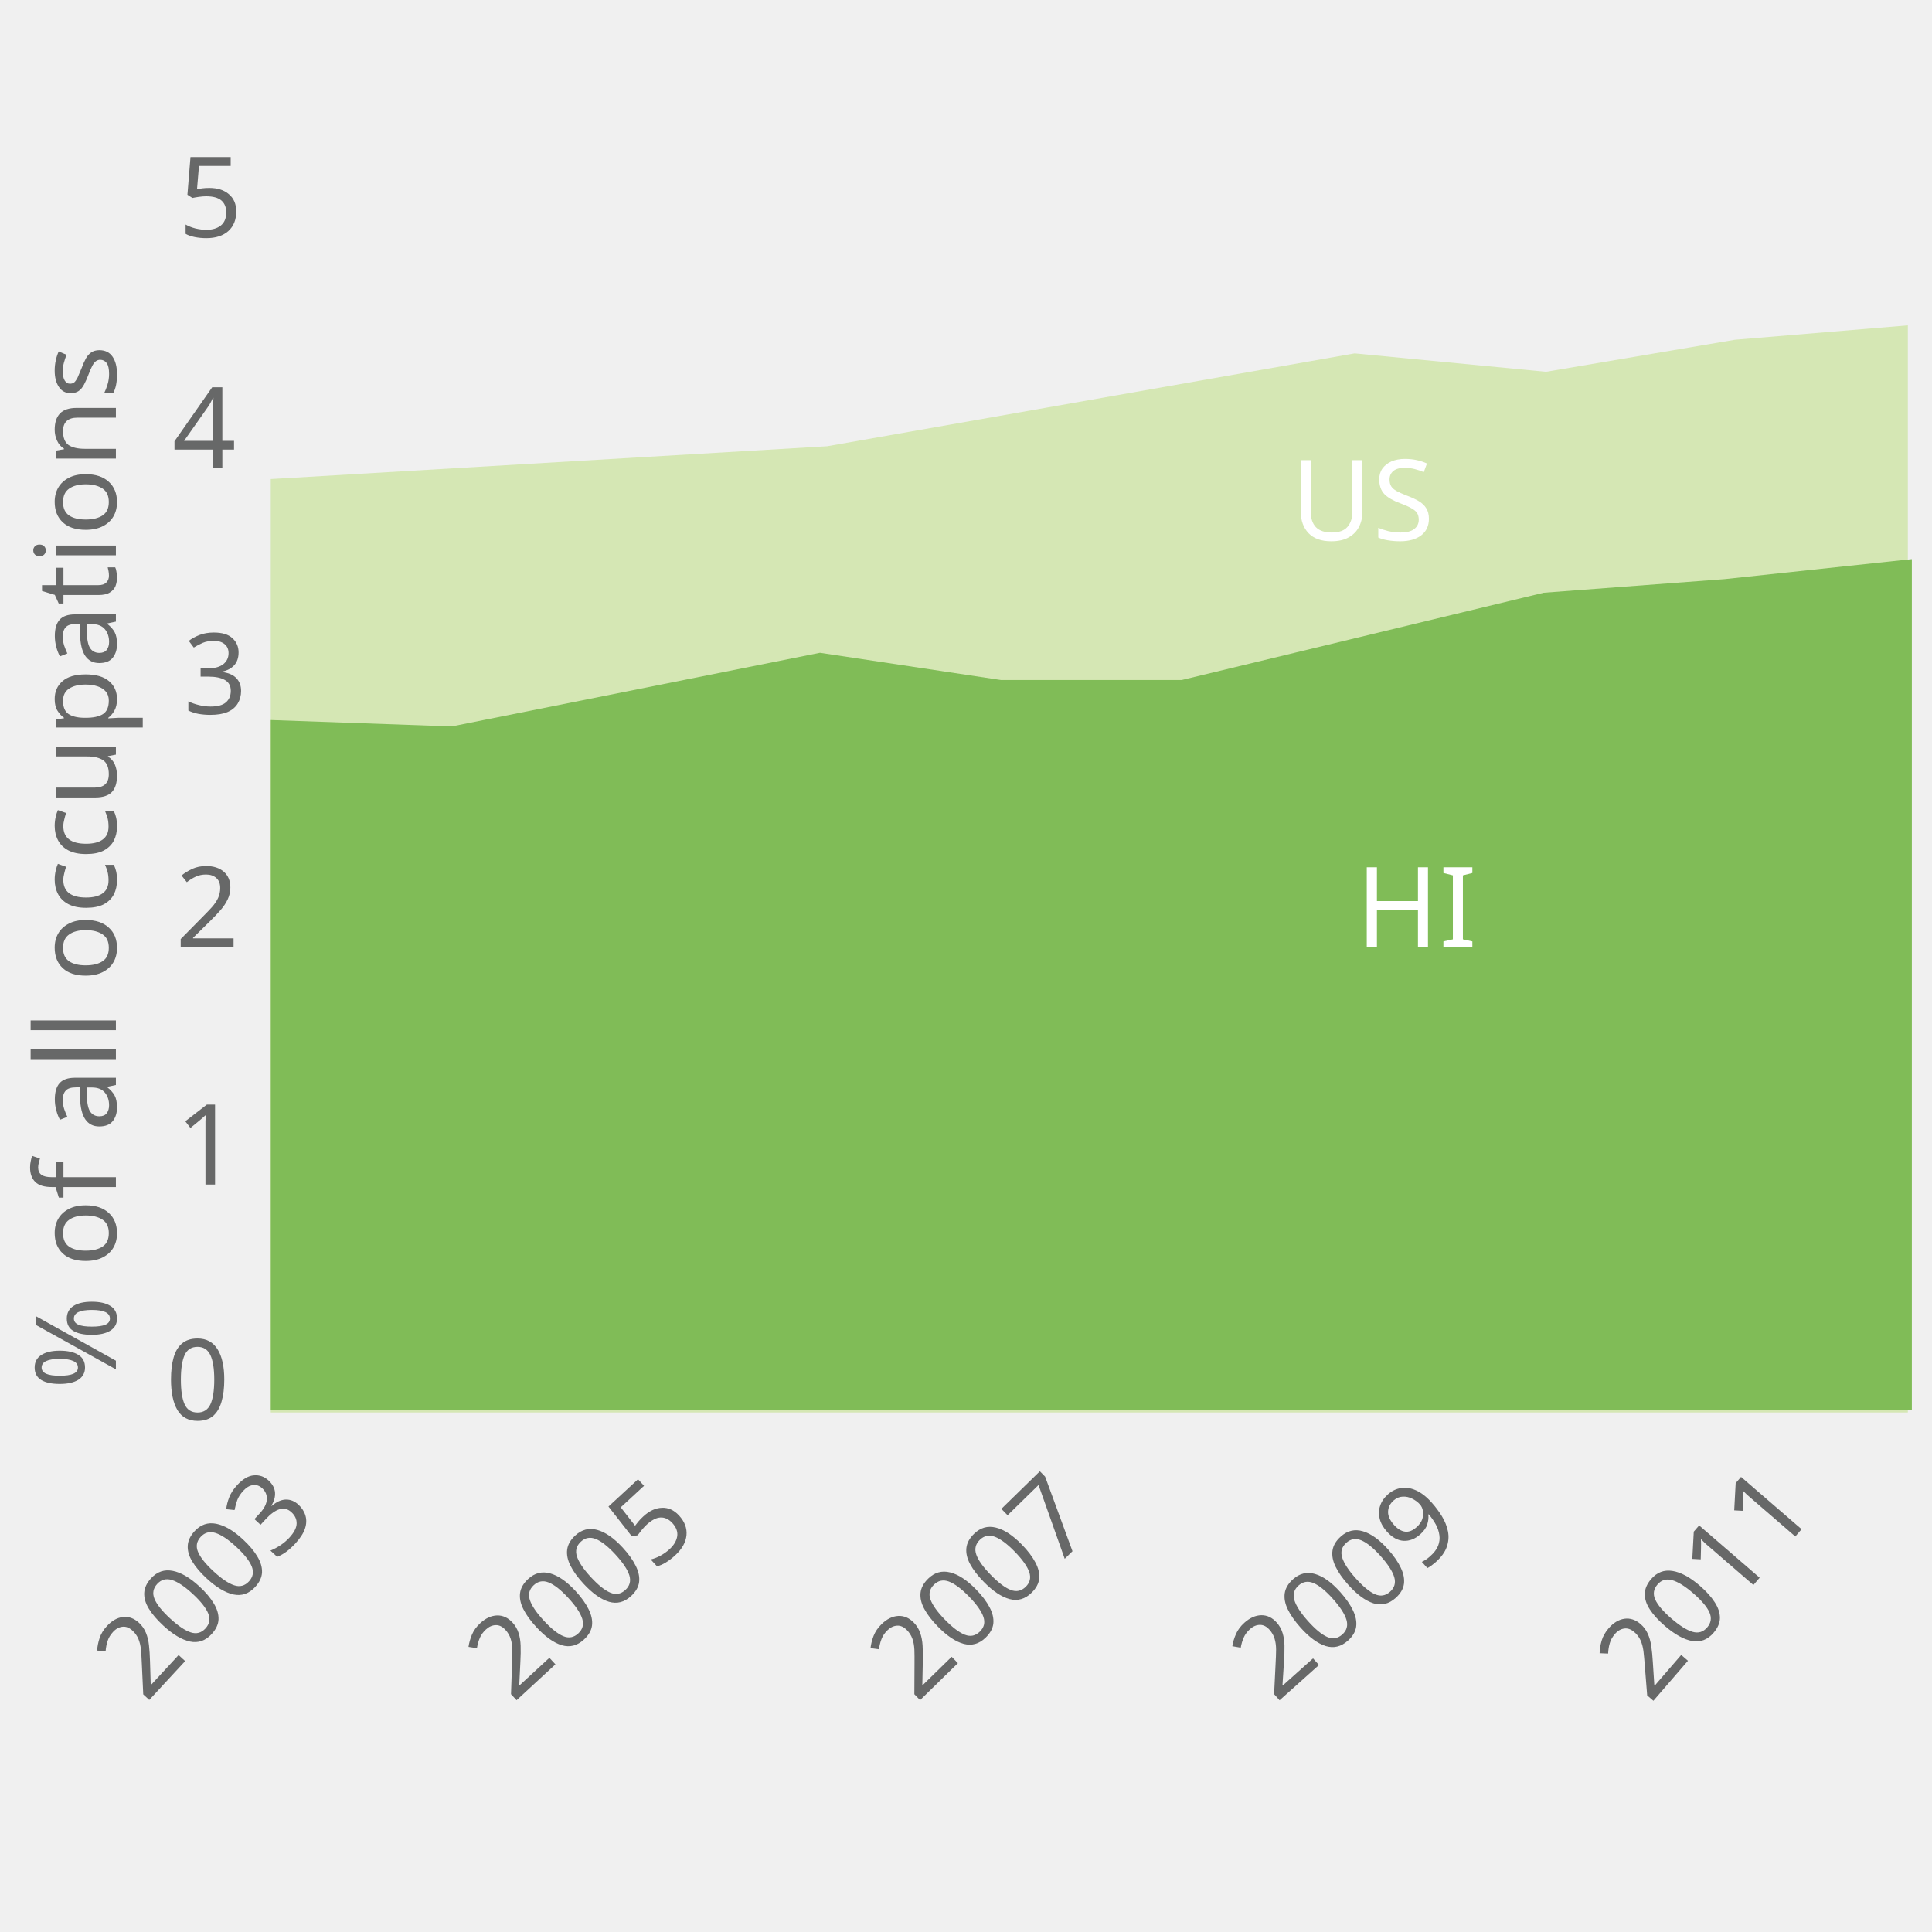
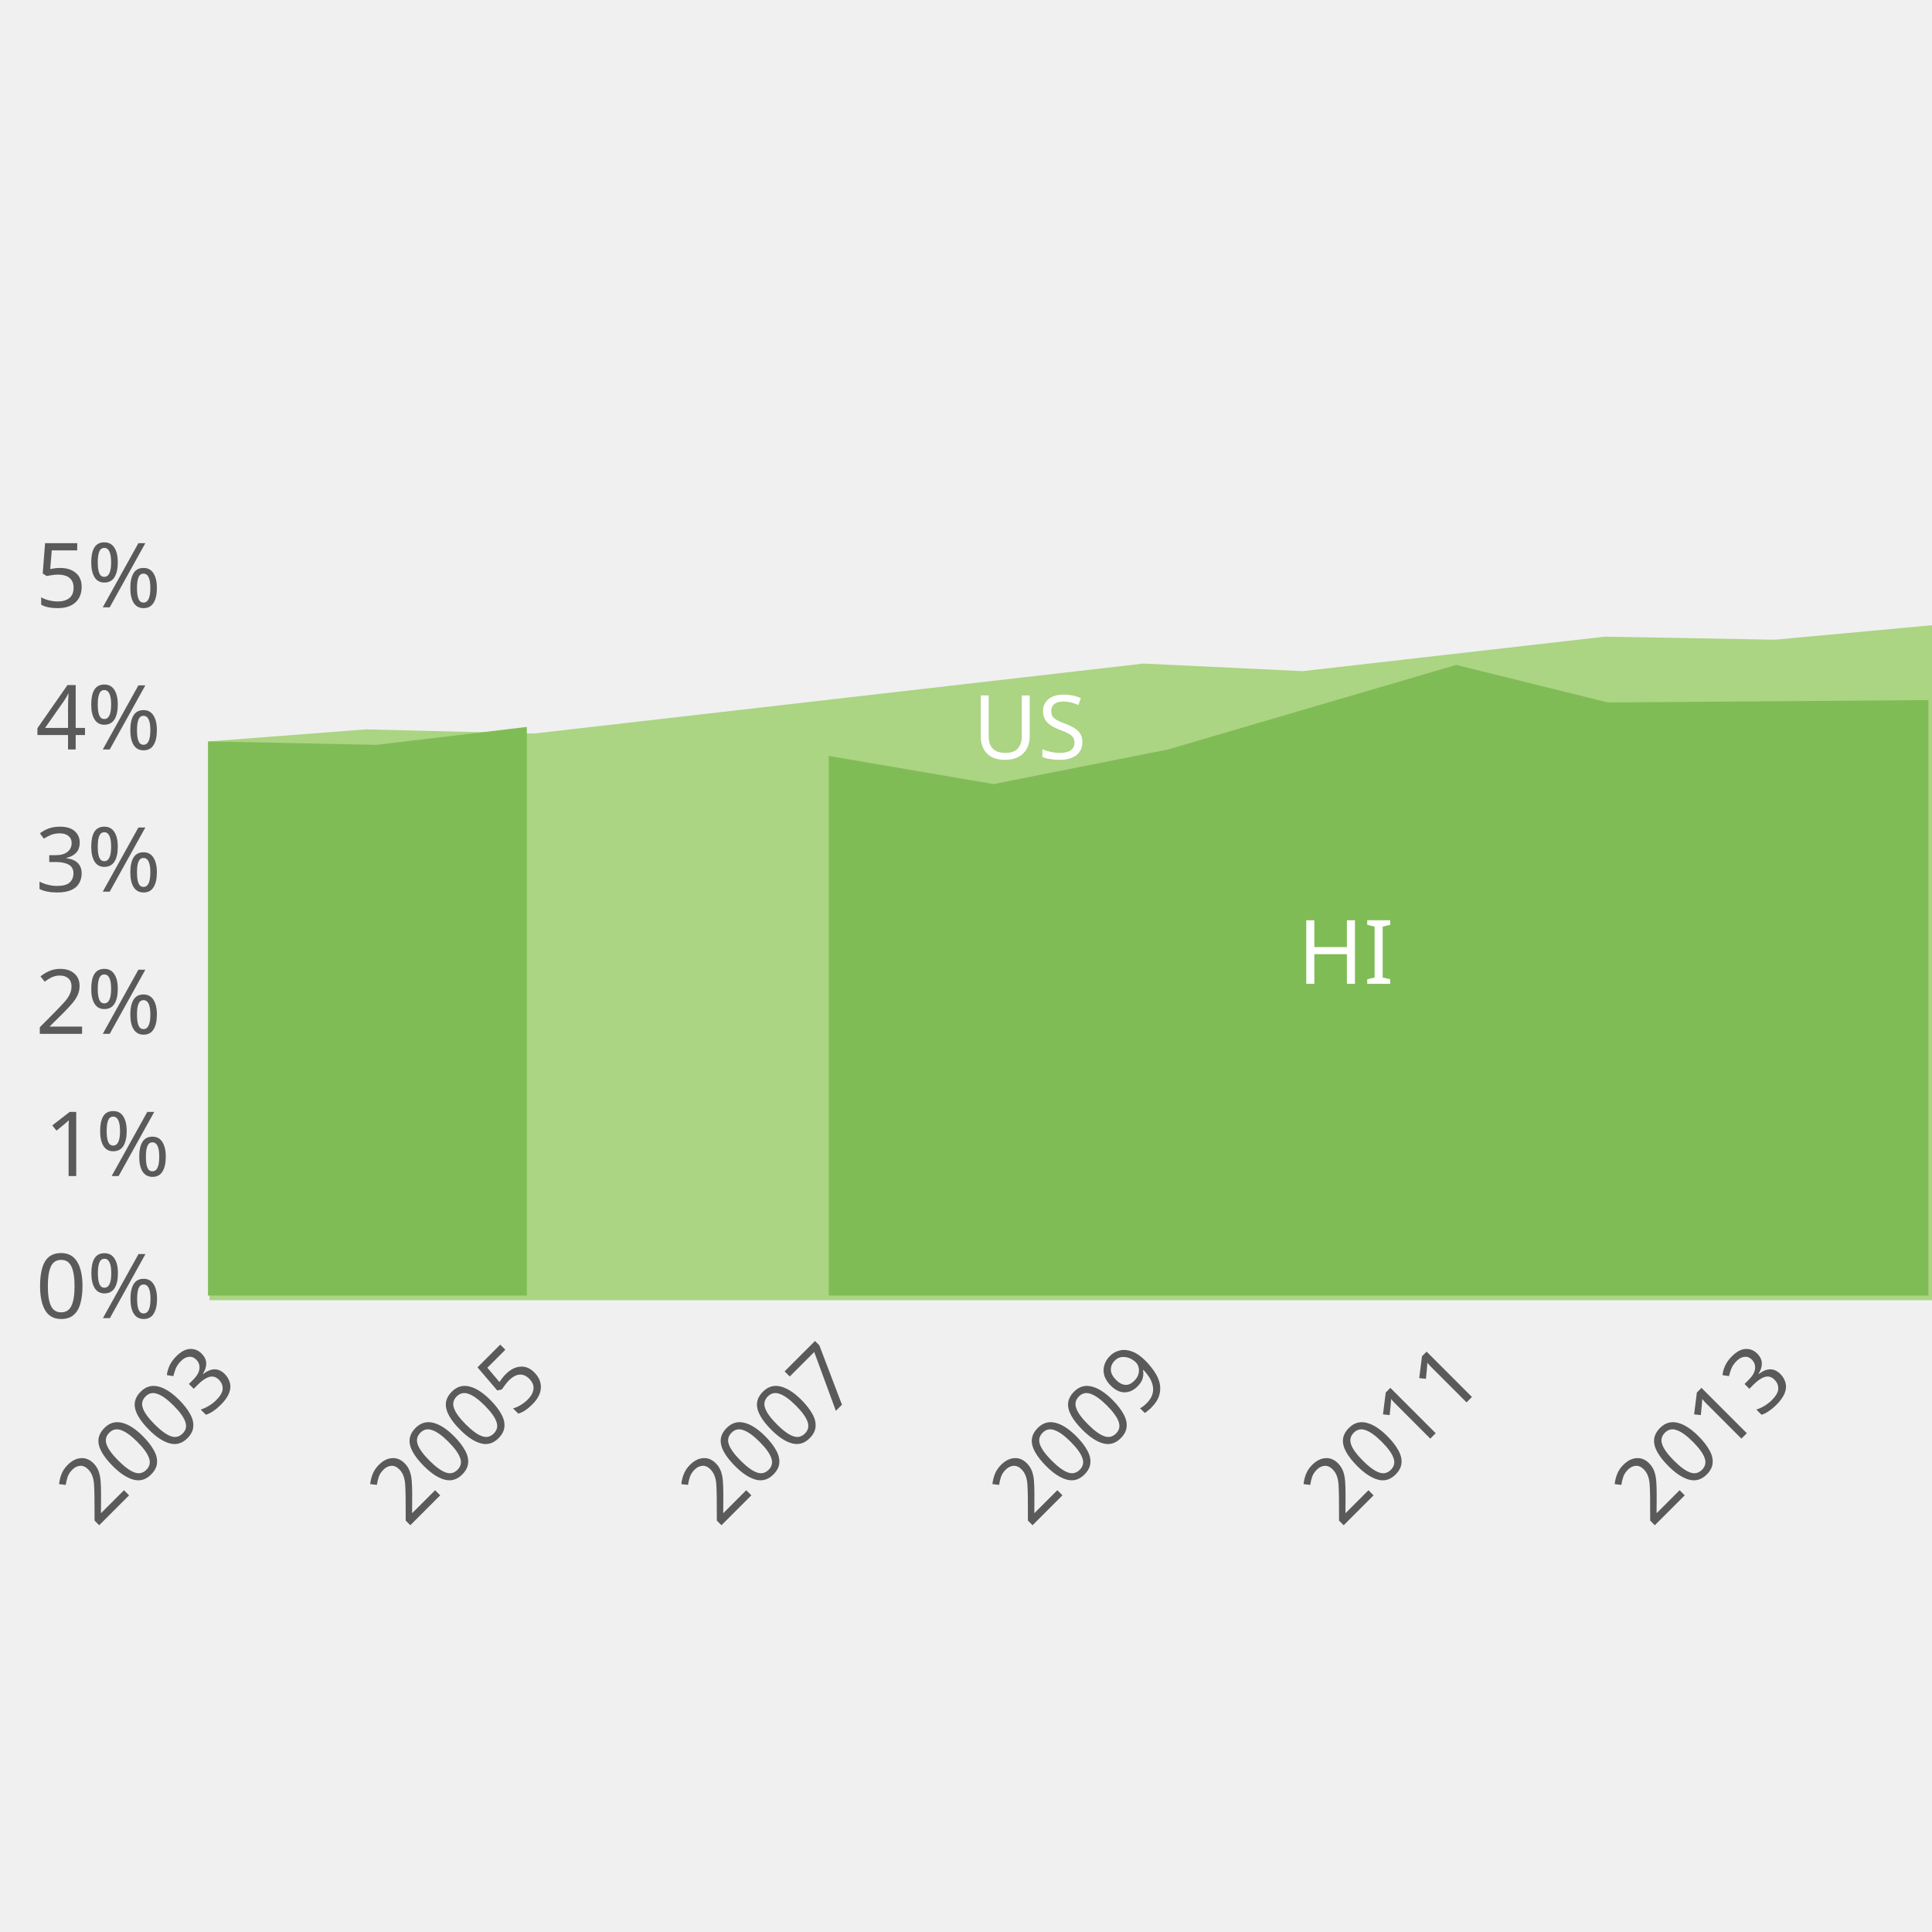
- <svg xmlns="http://www.w3.org/2000/svg" version="1.1" id="Layer_1" x="0px" y="0px" width="217px" height="217px" viewBox="0 0 217 217" enable-background="new 0 0 217 217" xml:space="preserve">
-   <g id="Layer_4">
-     <polygon fill="#D5E7B4" points="30.412,53.808 92.902,50.122 152.157,39.692 173.645,41.759 194.867,38.163 214.288,36.544    214.288,158.649 30.412,158.649  " />
+ <svg xmlns="http://www.w3.org/2000/svg" version="1.1" x="0px" y="0px" width="217px" height="217px" viewBox="0 0 217 217" enable-background="new 0 0 217 217" xml:space="preserve">
+   <g id="Layer_1">
+     <g>
+       <g>
+         <text transform="matrix(1 0 0 1 4 148.0547)" fill="#5A5A5A" font-family="'Montserrat-Regular'" font-size="10.071">0%</text>
+       </g>
+       <g>
+         <text transform="matrix(1 0 0 1 4.9849 132.0898)" fill="#5A5A5A" font-family="'Montserrat-Regular'" font-size="10.071">1%</text>
+       </g>
+       <g>
+         <text transform="matrix(1 0 0 1 3.9849 116.1191)" fill="#5A5A5A" font-family="'Montserrat-Regular'" font-size="10.071">2%</text>
+       </g>
+       <g>
+         <text transform="matrix(1 0 0 1 3.9849 100.1479)" fill="#5A5A5A" font-family="'Montserrat-Regular'" font-size="10.071">3%</text>
+       </g>
+       <g>
+         <text transform="matrix(1 0 0 1 3.9849 84.1812)" fill="#5A5A5A" font-family="'Montserrat-Regular'" font-size="10.071">4%</text>
+       </g>
+       <g>
+         <text transform="matrix(1 0 0 1 3.9849 68.2114)" fill="#5A5A5A" font-family="'Montserrat-Regular'" font-size="10.071">5%</text>
+       </g>
+       <g>
+         <text transform="matrix(0.7071 -0.7071 0.7071 0.7071 10.7983 171.6553)" fill="#5A5A5A" font-family="'Montserrat-Regular'" font-size="10.071">2003</text>
+       </g>
+       <g>
+         <text transform="matrix(0.7071 -0.7071 0.7071 0.7071 45.7446 171.6543)" fill="#5A5A5A" font-family="'Montserrat-Regular'" font-size="10.071">2005</text>
+       </g>
+       <g>
+         <text transform="matrix(0.7071 -0.7071 0.7071 0.7071 80.6914 171.6543)" fill="#5A5A5A" font-family="'Montserrat-Regular'" font-size="10.071">2007</text>
+       </g>
+       <g>
+         <text transform="matrix(0.7071 -0.7071 0.7071 0.7071 115.6328 171.6543)" fill="#5A5A5A" font-family="'Montserrat-Regular'" font-size="10.071">2009</text>
+       </g>
+       <g>
+         <text transform="matrix(0.7071 -0.7071 0.7071 0.7071 150.5781 171.6563)" fill="#5A5A5A" font-family="'Montserrat-Regular'" font-size="10.071">2011</text>
+       </g>
+       <g>
+         <text transform="matrix(0.7071 -0.7071 0.7071 0.7071 185.5244 171.6553)" fill="#5A5A5A" font-family="'Montserrat-Regular'" font-size="10.071">2013</text>
+       </g>
+     </g>
  </g>
  <g id="Layer_3">
-     <polygon fill="#80BC57" points="30.412,80.873 30.412,158.379 214.737,158.379 214.737,62.799 193.699,65.047 173.377,66.577    132.733,76.377 112.415,76.377 92.095,73.32 50.732,81.591  " />
+     <polygon fill-rule="evenodd" clip-rule="evenodd" fill="#ABD483" points="23.53,83.27 23.53,146.04 217,146.04 217,70.225    199.352,71.85 180.246,71.51 146.307,75.382 128.43,74.532 59.982,82.391 41.098,81.922  " />
  </g>
  <g id="Layer_2">
-     <text transform="matrix(1 0 0 1 18.5967 159.4648)" fill="#676868" font-family="'ArialMT'" font-size="12.588">0</text>
-     <text transform="matrix(1 0 0 1 19.6865 133.0498)" fill="#676868" font-family="'ArialMT'" font-size="12.588">1</text>
-     <text transform="matrix(1 0 0 1 19.6865 106.3975)" fill="#676868" font-family="'ArialMT'" font-size="12.588">2</text>
-     <text transform="matrix(1 0 0 1 20.5938 80.1689)" fill="#676868" font-family="'ArialMT'" font-size="12.588">3</text>
-     <text transform="matrix(1 0 0 1 19.333 52.5469)" fill="#676868" font-family="'ArialMT'" font-size="12.588">4</text>
-     <text transform="matrix(1 0 0 1 20.0508 26.625)" fill="#676868" font-family="'ArialMT'" font-size="12.588">5</text>
-     <text transform="matrix(0.6787 -0.7344 0.7344 0.6787 16.3516 191.3799)" fill="#676868" font-family="'ArialMT'" font-size="12.588">2003</text>
-     <text transform="matrix(0.6949 -0.7191 0.7191 0.6949 36.3096 191.376)" display="none" fill="#676868" enable-background="new    " font-family="'ArialMT'" font-size="12.588">2004</text>
-     <text transform="matrix(0.7349 -0.6782 0.6782 0.7349 57.5737 191.377)" fill="#676868" font-family="'ArialMT'" font-size="12.588">2005</text>
-     <text transform="matrix(0.7166 -0.6975 0.6975 0.7166 80.3545 191.3779)" display="none" fill="#676868" enable-background="new    " font-family="'ArialMT'" font-size="12.588">2006</text>
-     <text transform="matrix(0.7153 -0.6988 0.6988 0.7153 102.9072 191.3789)" fill="#676868" font-family="'ArialMT'" font-size="12.588">2007</text>
-     <text transform="matrix(0.7387 -0.674 0.674 0.7387 124.0273 191.3799)" display="none" fill="#676868" enable-background="new    " font-family="'ArialMT'" font-size="12.588">2008</text>
-     <text transform="matrix(0.7454 -0.6666 0.6666 0.7454 143.2656 191.3779)" fill="#676868" font-family="'ArialMT'" font-size="12.588">2009</text>
-     <text transform="matrix(0.7185 -0.6956 0.6956 0.7185 165.1357 191.3799)" display="none" fill="#676868" enable-background="new    " font-family="'ArialMT'" font-size="12.59">2010</text>
-     <text transform="matrix(0.6537 -0.7568 0.7568 0.6537 185.3086 191.4883)" fill="#676868" font-family="'ArialMT'" font-size="12.589">2011</text>
-     <text transform="matrix(0.7606 -0.6492 0.6492 0.7606 201.5654 191.3799)" display="none" fill="#676868" enable-background="new    " font-family="'ArialMT'" font-size="12.588">2012</text>
-     <text transform="matrix(4.489659e-011 -1 1 4.489659e-011 13.0176 156.0518)" fill="#676868" font-family="'ArialMT'" font-size="12.588">% of all occupations</text>
-     <text transform="matrix(1 0 0 1 152.2949 106.3975)" fill="#FFFFFF" font-family="'ArialMT'" font-size="12.588">HI</text>
-     <text transform="matrix(1 0 0 1 144.9629 60.6699)" fill="#FFFFFF" font-family="'ArialMT'" font-size="12.588">US</text>
+     <polygon fill-rule="evenodd" clip-rule="evenodd" fill="#80BC56" points="93.084,84.904 93.084,145.517 216.598,145.517    216.598,78.632 180.615,78.901 163.557,74.684 131.182,84.181 111.592,88.068  " />
+     <polygon fill="#80BC56" points="23.36,83.27 23.36,145.517 59.174,145.517 59.174,81.647 42.274,83.662  " />
+   </g>
+   <g id="Layer_4">
+     <text transform="matrix(1 0 0 1 145.75 110.5)" fill="#FFFFFF" font-family="'Montserrat-Bold'" font-size="10">HI</text>
+     <text transform="matrix(1 0 0 1 109.25 85.25)" fill="#FFFFFF" font-family="'Montserrat-Bold'" font-size="10">US</text>
  </g>
</svg>
